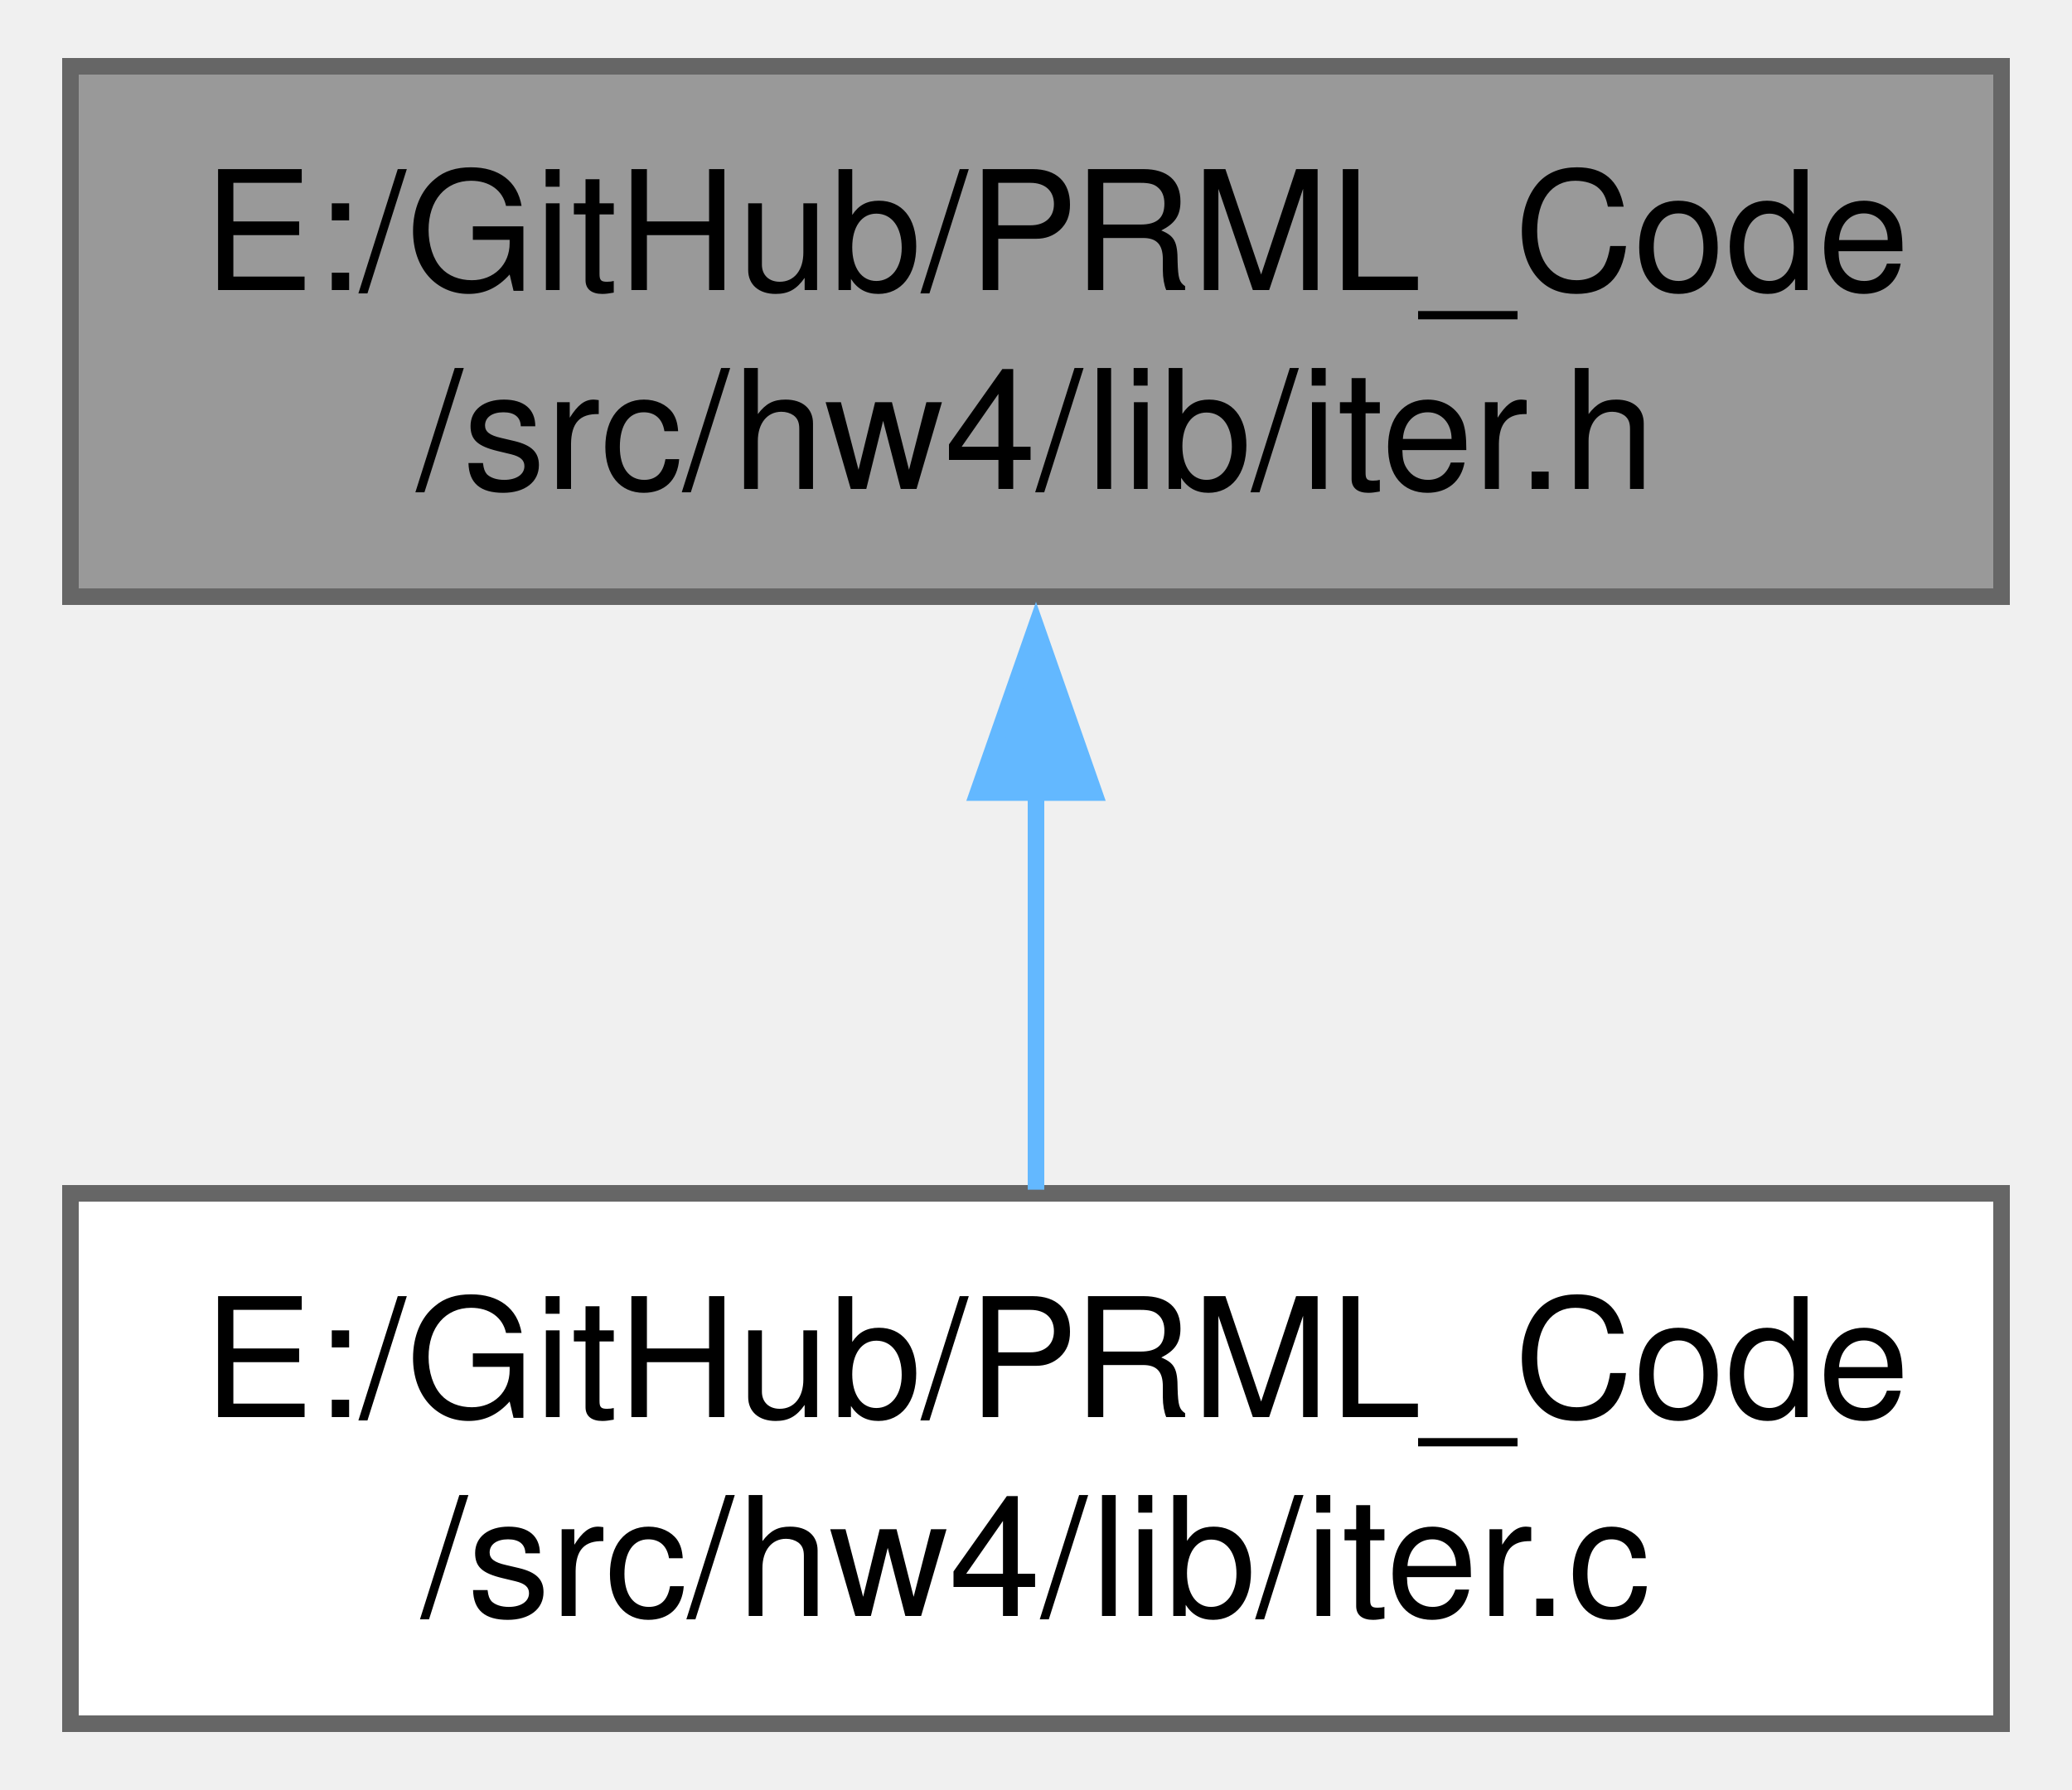
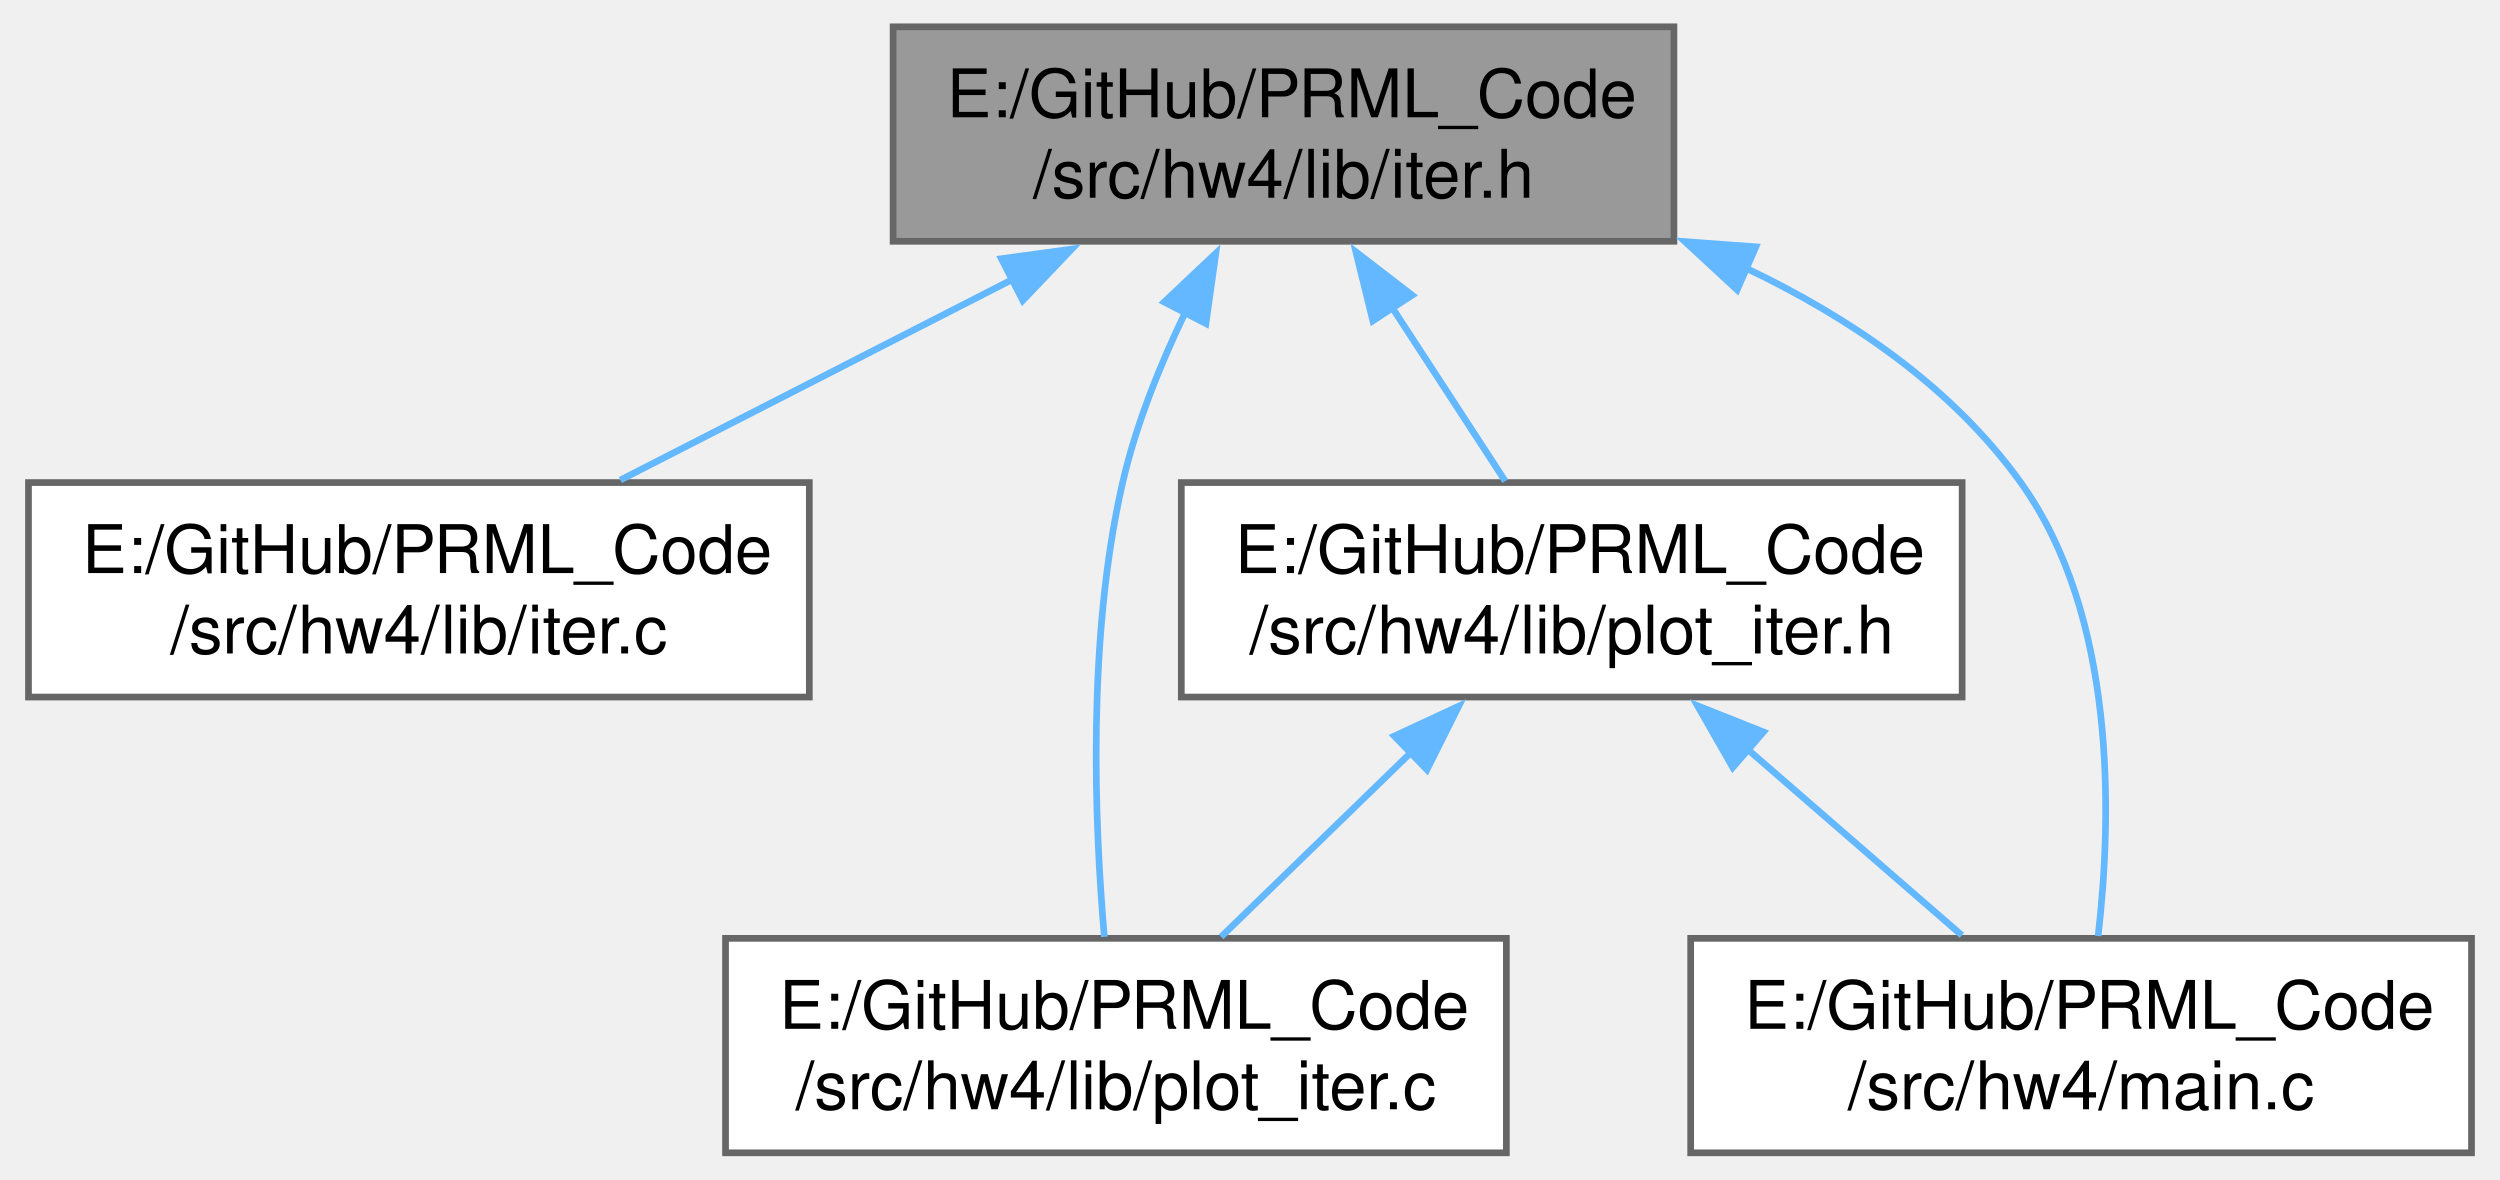
- <svg xmlns="http://www.w3.org/2000/svg" xmlns:xlink="http://www.w3.org/1999/xlink" width="125pt" height="108pt" viewBox="0.00 0.00 124.50 108.00">
-   <g id="graph0" class="graph" transform="scale(1 1) rotate(0) translate(4 104)">
+ <svg xmlns="http://www.w3.org/2000/svg" xmlns:xlink="http://www.w3.org/1999/xlink" width="373pt" height="176pt" viewBox="0.00 0.00 372.50 176.00">
+   <g id="graph0" class="graph" transform="scale(1 1) rotate(0) translate(4 172)">
    <g id="Node000001" class="node">
      <g id="a_Node000001">
-         <a xlink:title=" ">
-           <polygon fill="#999999" stroke="#666666" points="116.5,-100 0,-100 0,-68 116.5,-68 116.5,-100" />
-           <text text-anchor="start" x="8" y="-86.5" font-family="Helvetica,sans-Serif" font-size="10.00">E:/GitHub/PRML_Code</text>
-           <text text-anchor="middle" x="58.25" y="-74.5" font-family="Helvetica,sans-Serif" font-size="10.00">/src/hw4/lib/iter.h</text>
+         <a xlink:title="Iterate through points and fine the point closest to the intersection of lines.">
+           <polygon fill="#999999" stroke="#666666" points="245.5,-168 129,-168 129,-136 245.5,-136 245.5,-168" />
+           <text text-anchor="start" x="137" y="-154.5" font-family="Helvetica,sans-Serif" font-size="10.00">E:/GitHub/PRML_Code</text>
+           <text text-anchor="middle" x="187.25" y="-142.5" font-family="Helvetica,sans-Serif" font-size="10.00">/src/hw4/lib/iter.h</text>
        </a>
      </g>
    </g>
    <g id="Node000002" class="node">
      <g id="a_Node000002">
        <a xlink:href="iter_8c.html" target="_top" xlink:title=" ">
-           <polygon fill="white" stroke="#666666" points="116.5,-32 0,-32 0,0 116.5,0 116.5,-32" />
-           <text text-anchor="start" x="8" y="-18.5" font-family="Helvetica,sans-Serif" font-size="10.00">E:/GitHub/PRML_Code</text>
-           <text text-anchor="middle" x="58.25" y="-6.5" font-family="Helvetica,sans-Serif" font-size="10.00">/src/hw4/lib/iter.c</text>
+           <polygon fill="white" stroke="#666666" points="116.5,-100 0,-100 0,-68 116.5,-68 116.5,-100" />
+           <text text-anchor="start" x="8" y="-86.5" font-family="Helvetica,sans-Serif" font-size="10.00">E:/GitHub/PRML_Code</text>
+           <text text-anchor="middle" x="58.25" y="-74.5" font-family="Helvetica,sans-Serif" font-size="10.00">/src/hw4/lib/iter.c</text>
        </a>
      </g>
    </g>
    <g id="edge1_Node000001_Node000002" class="edge">
      <g id="a_edge1_Node000001_Node000002">
        <a xlink:title=" ">
-           <path fill="none" stroke="#63b8ff" d="M58.25,-56.31C58.25,-48.12 58.25,-39.38 58.25,-32.22" />
-           <polygon fill="#63b8ff" stroke="#63b8ff" points="54.75,-56.18 58.25,-66.18 61.75,-56.18 54.75,-56.18" />
+           <path fill="none" stroke="#63b8ff" d="M146.87,-130.34C127.92,-120.65 105.74,-109.3 88.31,-100.38" />
+           <polygon fill="#63b8ff" stroke="#63b8ff" points="145.16,-133.4 155.66,-134.84 148.35,-127.17 145.16,-133.4" />
+         </a>
+       </g>
+     </g>
+     <g id="Node000003" class="node">
+       <g id="a_Node000003">
+         <a xlink:href="plot__iter_8c.html" target="_top" xlink:title=" ">
+           <polygon fill="white" stroke="#666666" points="220.5,-32 104,-32 104,0 220.5,0 220.5,-32" />
+           <text text-anchor="start" x="112" y="-18.5" font-family="Helvetica,sans-Serif" font-size="10.00">E:/GitHub/PRML_Code</text>
+           <text text-anchor="middle" x="162.25" y="-6.5" font-family="Helvetica,sans-Serif" font-size="10.00">/src/hw4/lib/plot_iter.c</text>
+         </a>
+       </g>
+     </g>
+     <g id="edge2_Node000001_Node000003" class="edge">
+       <g id="a_edge2_Node000001_Node000003">
+         <a xlink:title=" ">
+           <path fill="none" stroke="#63b8ff" d="M172.65,-125.5C168.83,-117.58 165.24,-108.65 163.25,-100 157.92,-76.83 159.05,-49.05 160.52,-32.22" />
+           <polygon fill="#63b8ff" stroke="#63b8ff" points="169.45,-126.94 177.15,-134.21 175.67,-123.72 169.45,-126.94" />
+         </a>
+       </g>
+     </g>
+     <g id="Node000004" class="node">
+       <g id="a_Node000004">
+         <a xlink:href="plot__iter_8h.html" target="_top" xlink:title="Create a gnuplot drawing API for iter.h.">
+           <polygon fill="white" stroke="#666666" points="288.5,-100 172,-100 172,-68 288.5,-68 288.5,-100" />
+           <text text-anchor="start" x="180" y="-86.5" font-family="Helvetica,sans-Serif" font-size="10.00">E:/GitHub/PRML_Code</text>
+           <text text-anchor="middle" x="230.25" y="-74.5" font-family="Helvetica,sans-Serif" font-size="10.00">/src/hw4/lib/plot_iter.h</text>
+         </a>
+       </g>
+     </g>
+     <g id="edge3_Node000001_Node000004" class="edge">
+       <g id="a_edge3_Node000001_Node000004">
+         <a xlink:title=" ">
+           <path fill="none" stroke="#63b8ff" d="M203.34,-126.3C209.04,-117.55 215.29,-107.96 220.33,-100.22" />
+           <polygon fill="#63b8ff" stroke="#63b8ff" points="200.58,-124.14 198.05,-134.42 206.44,-127.96 200.58,-124.14" />
+         </a>
+       </g>
+     </g>
+     <g id="Node000005" class="node">
+       <g id="a_Node000005">
+         <a xlink:href="hw4_2main_8c.html" target="_top" xlink:title="Basic demonstration for Supervised Learning Algorithm.">
+           <polygon fill="white" stroke="#666666" points="364.5,-32 248,-32 248,0 364.5,0 364.5,-32" />
+           <text text-anchor="start" x="256" y="-18.5" font-family="Helvetica,sans-Serif" font-size="10.00">E:/GitHub/PRML_Code</text>
+           <text text-anchor="middle" x="306.25" y="-6.5" font-family="Helvetica,sans-Serif" font-size="10.00">/src/hw4/main.c</text>
+         </a>
+       </g>
+     </g>
+     <g id="edge6_Node000001_Node000005" class="edge">
+       <g id="a_edge6_Node000001_Node000005">
+         <a xlink:title=" ">
+           <path fill="none" stroke="#63b8ff" d="M256.19,-132.02C271.98,-124.51 287.08,-114.17 297.25,-100 311.53,-80.1 310.88,-50.3 308.79,-32.35" />
+           <polygon fill="#63b8ff" stroke="#63b8ff" points="254.93,-128.75 247.15,-135.95 257.72,-135.17 254.93,-128.75" />
+         </a>
+       </g>
+     </g>
+     <g id="edge4_Node000004_Node000003" class="edge">
+       <g id="a_edge4_Node000004_Node000003">
+         <a xlink:title=" ">
+           <path fill="none" stroke="#63b8ff" d="M206.25,-59.71C196.85,-50.59 186.33,-40.37 177.94,-32.22" />
+           <polygon fill="#63b8ff" stroke="#63b8ff" points="203.78,-62.18 213.39,-66.64 208.65,-57.16 203.78,-62.18" />
+         </a>
+       </g>
+     </g>
+     <g id="edge5_Node000004_Node000005" class="edge">
+       <g id="a_edge5_Node000004_Node000005">
+         <a xlink:title=" ">
+           <path fill="none" stroke="#63b8ff" d="M256.36,-60.32C266.95,-51.13 278.9,-40.75 288.46,-32.45" />
+           <polygon fill="#63b8ff" stroke="#63b8ff" points="254.28,-57.5 249.02,-66.7 258.86,-62.79 254.28,-57.5" />
        </a>
      </g>
    </g>
  </g>
</svg>
